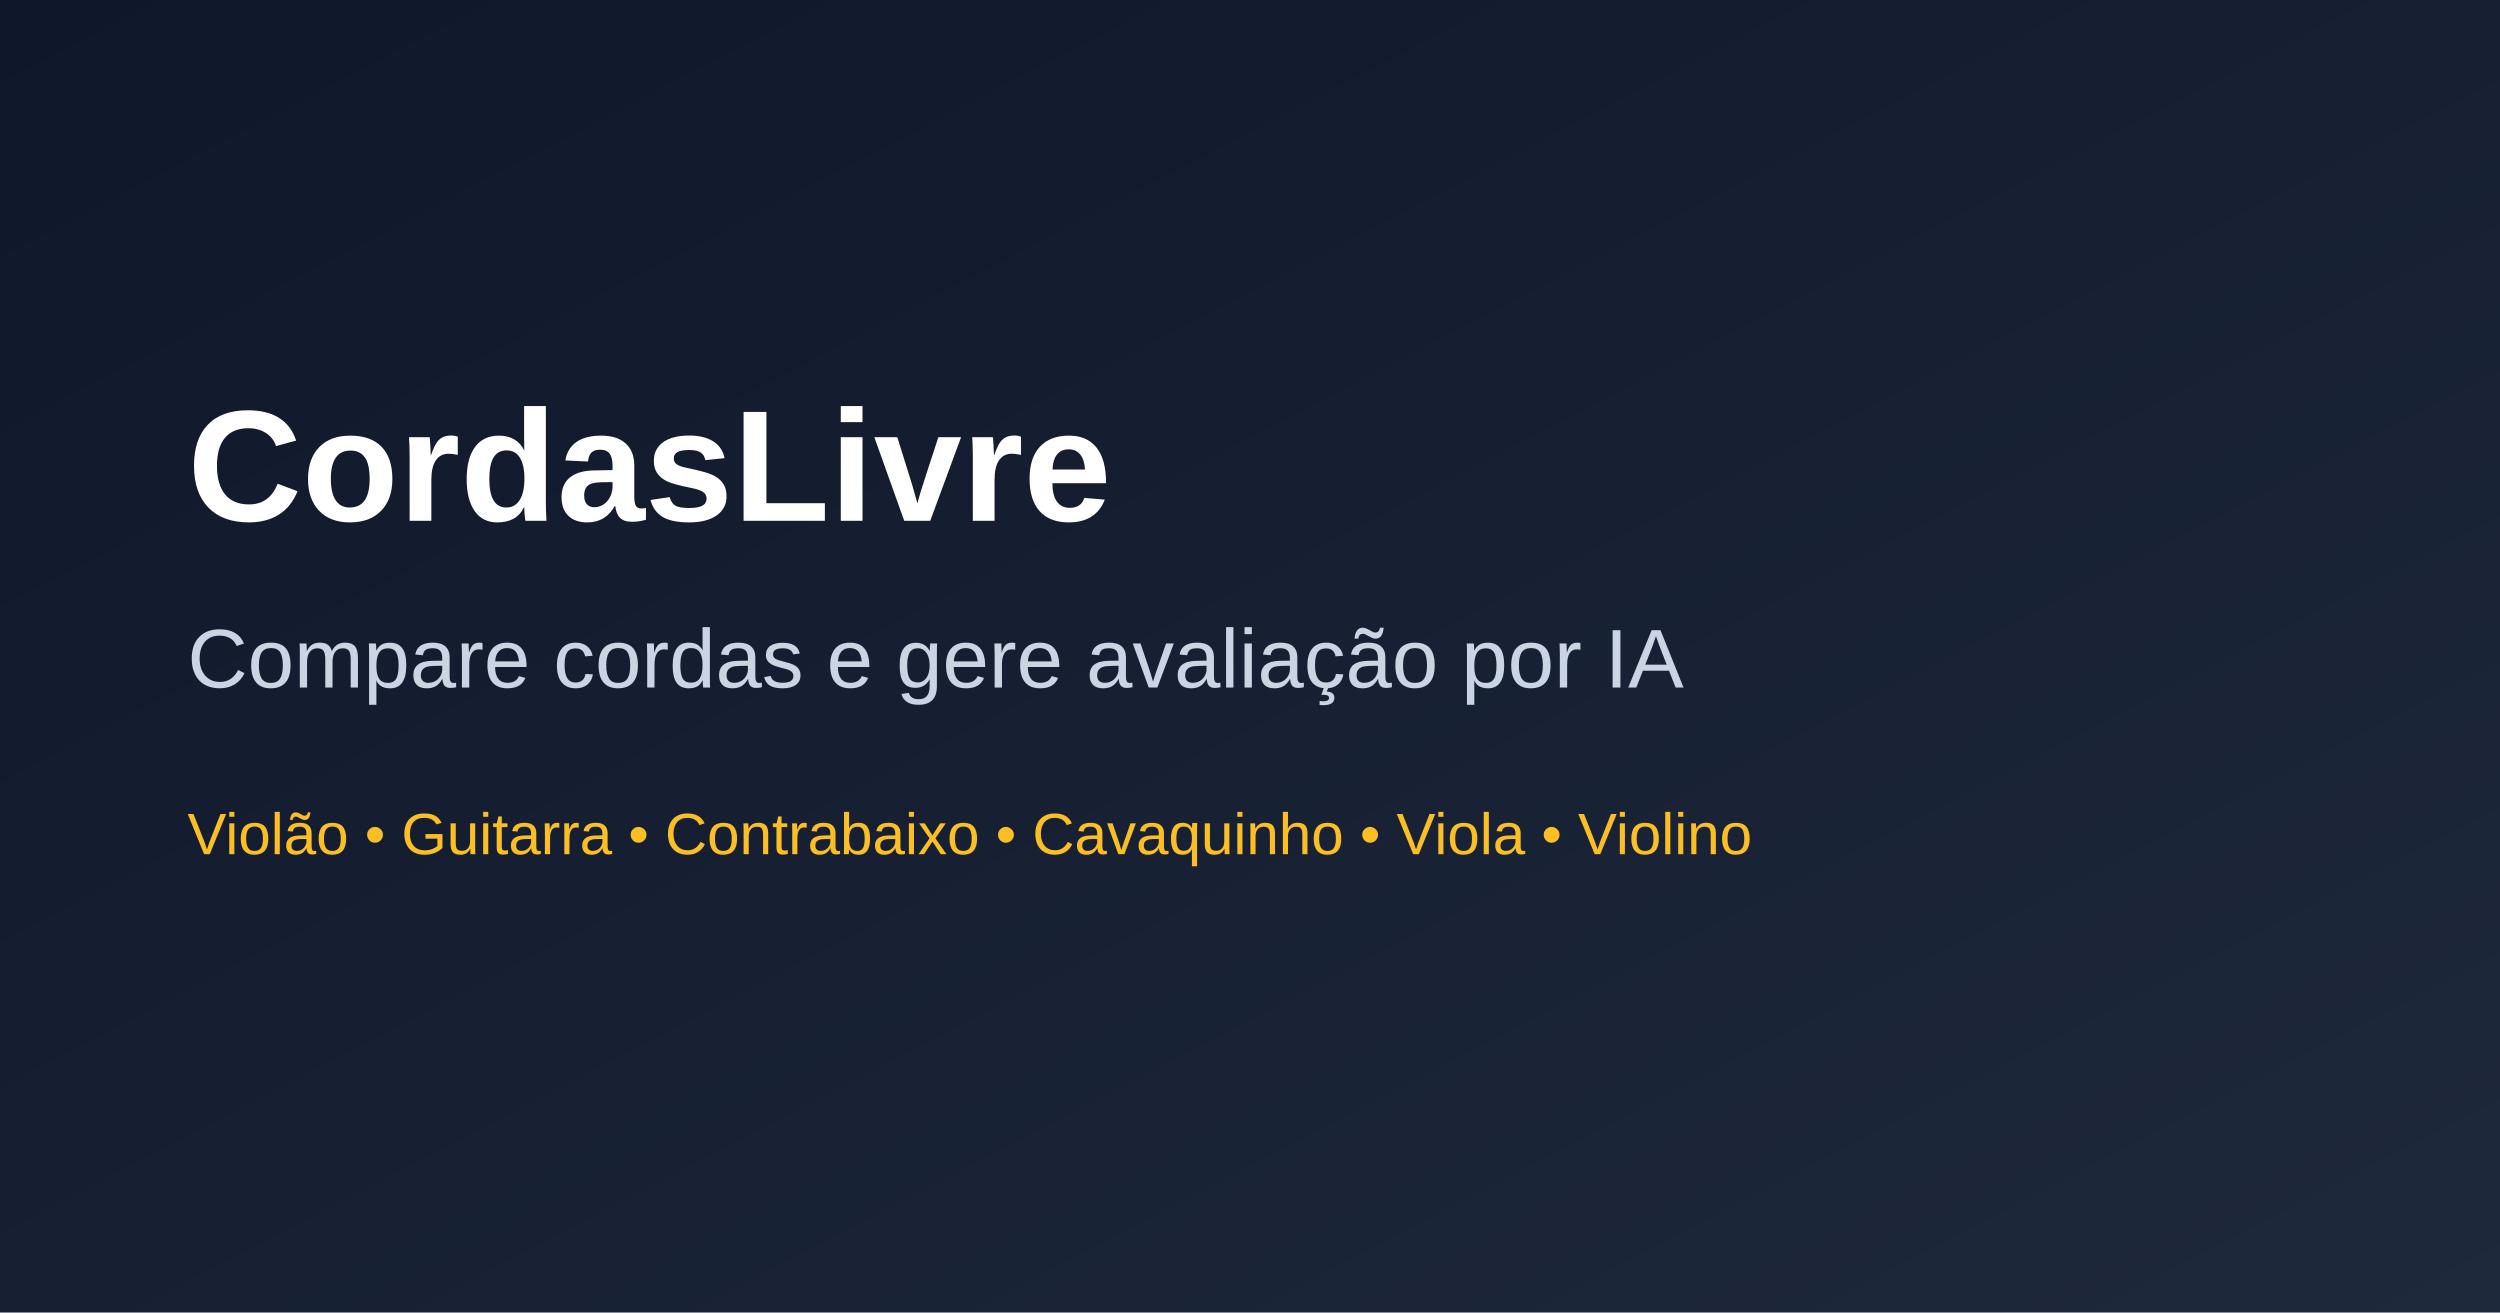
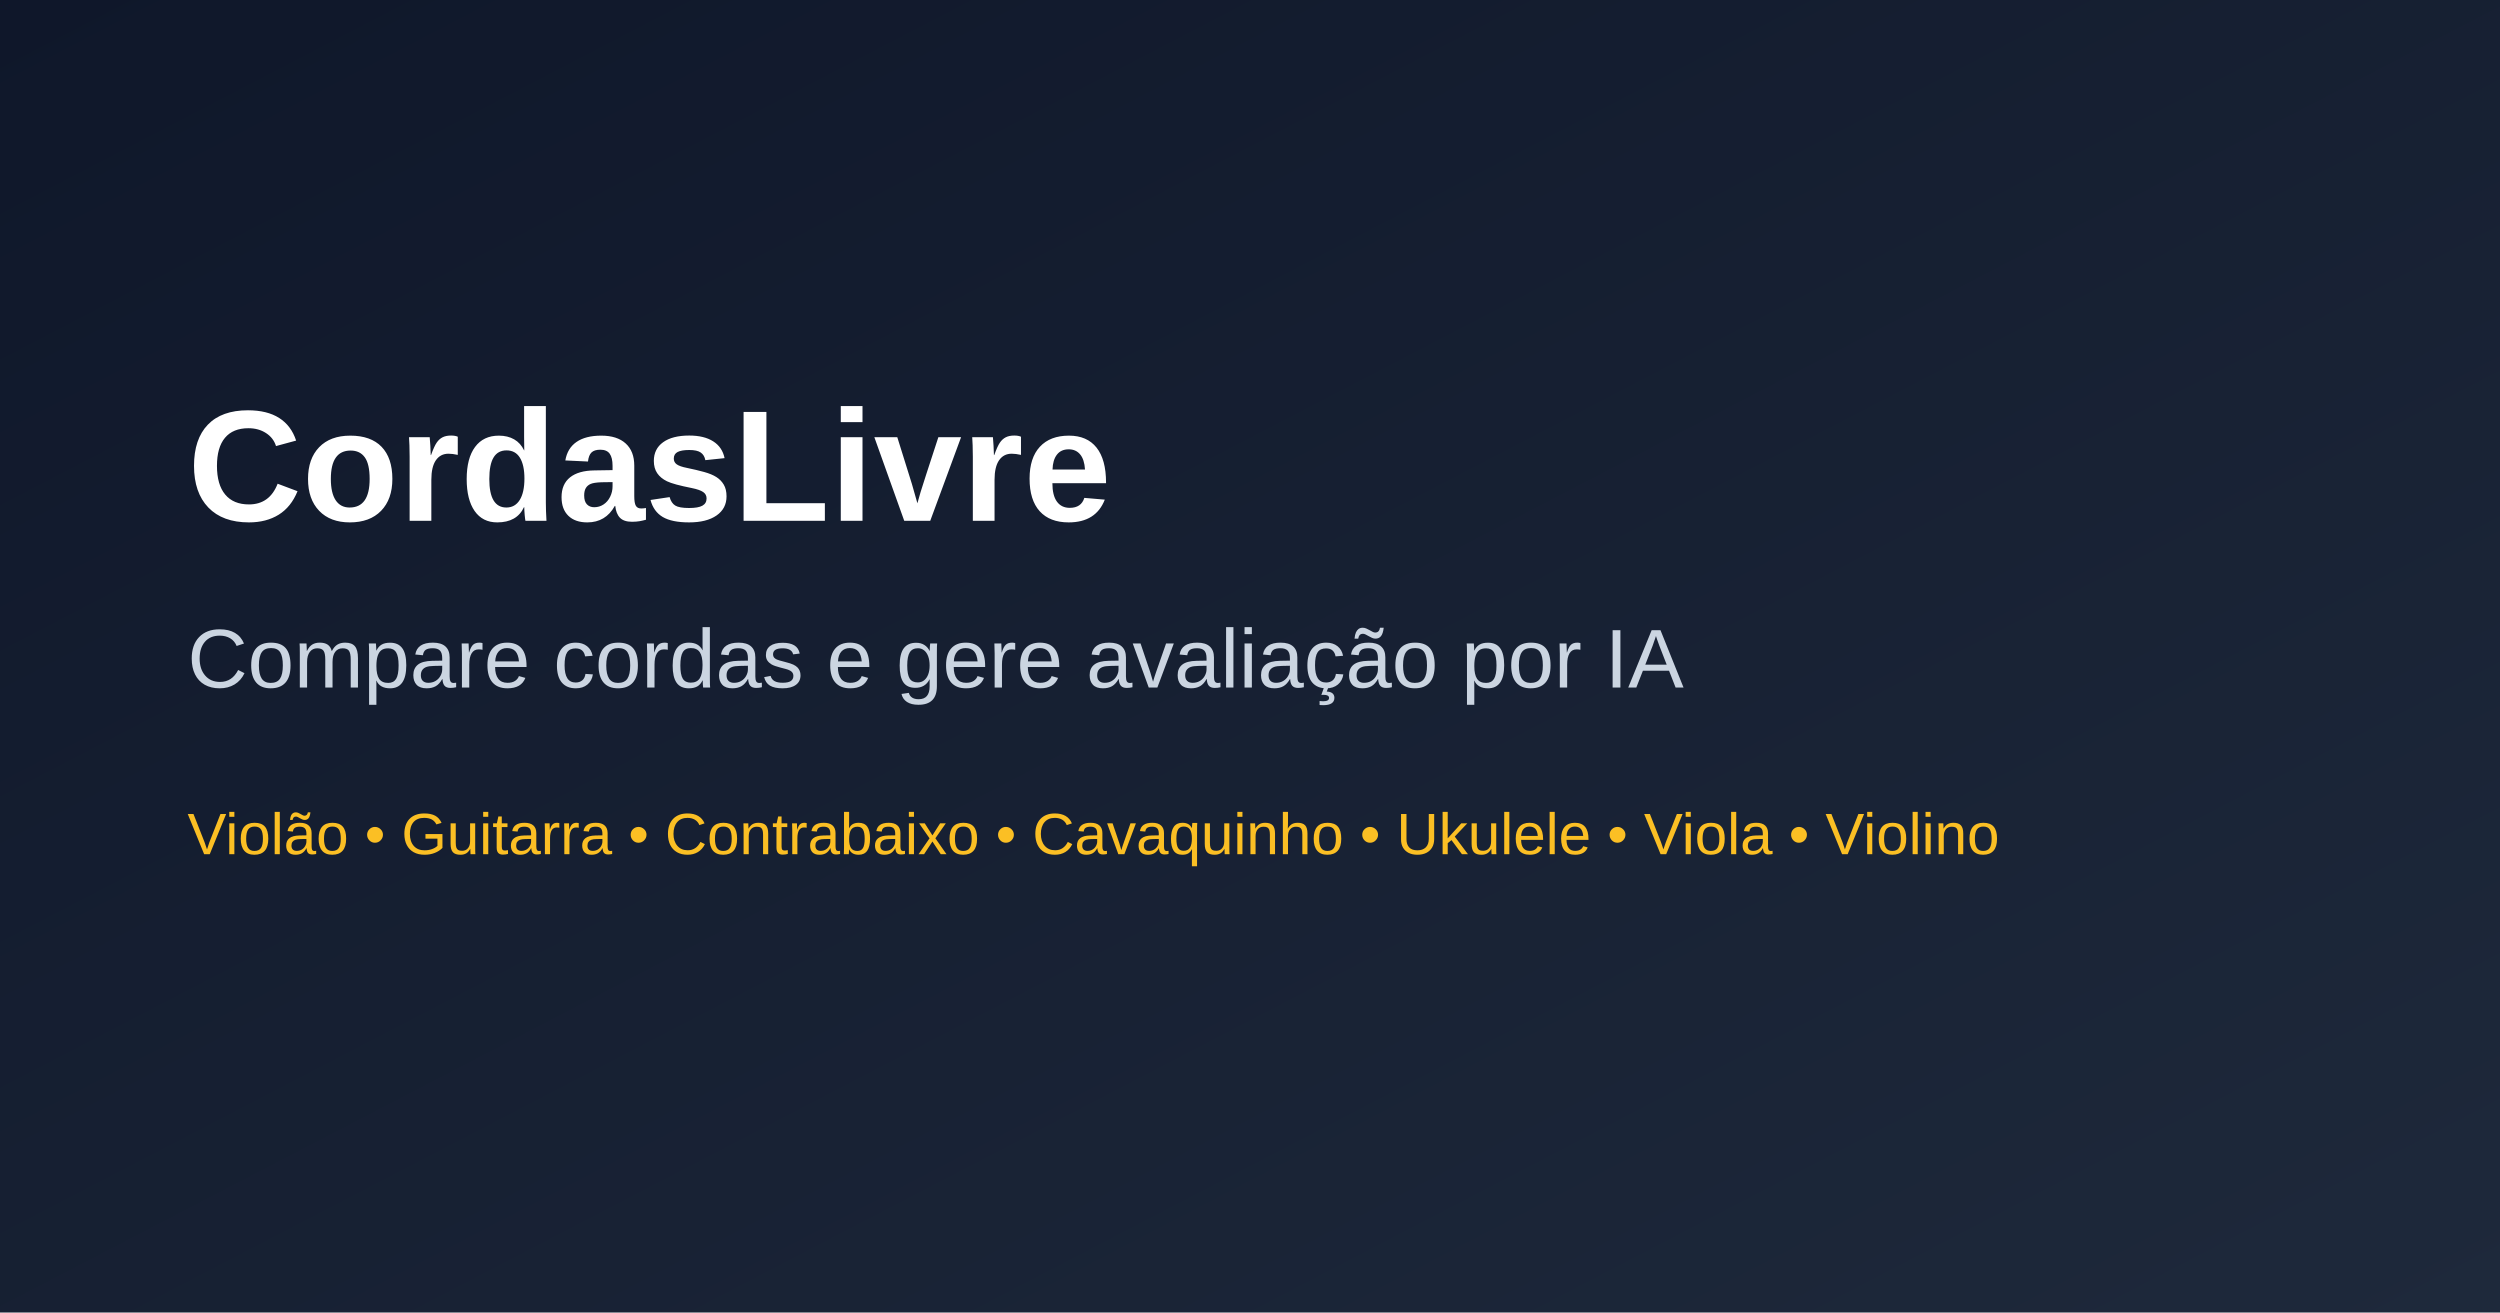
<svg xmlns="http://www.w3.org/2000/svg" width="1200" height="630" viewBox="0 0 1200 630" role="img" aria-labelledby="title desc">
  <defs>
    <linearGradient id="bg" x1="0" y1="0" x2="1" y2="1">
      <stop offset="0%" stop-color="#0f172a" />
      <stop offset="100%" stop-color="#1e293b" />
    </linearGradient>
  </defs>
  <rect width="1200" height="630" fill="url(#bg)" />
  <text x="90" y="250" font-family="Arial, Helvetica, sans-serif" font-size="76" fill="#ffffff" font-weight="700">CordasLivre</text>
  <text x="90" y="330" font-family="Arial, Helvetica, sans-serif" font-size="40" fill="#cbd5e1">Compare cordas e gere avaliação por IA</text>
-   <text x="90" y="410" font-family="Arial, Helvetica, sans-serif" font-size="28" fill="#fbbf24">Violão • Guitarra • Contrabaixo • Cavaquinho • Viola • Violino</text>
+   <text x="90" y="410" font-family="Arial, Helvetica, sans-serif" font-size="28" fill="#fbbf24">Violão • Guitarra • Contrabaixo • Cavaquinho • Ukulele • Viola • Violino</text>
</svg>
